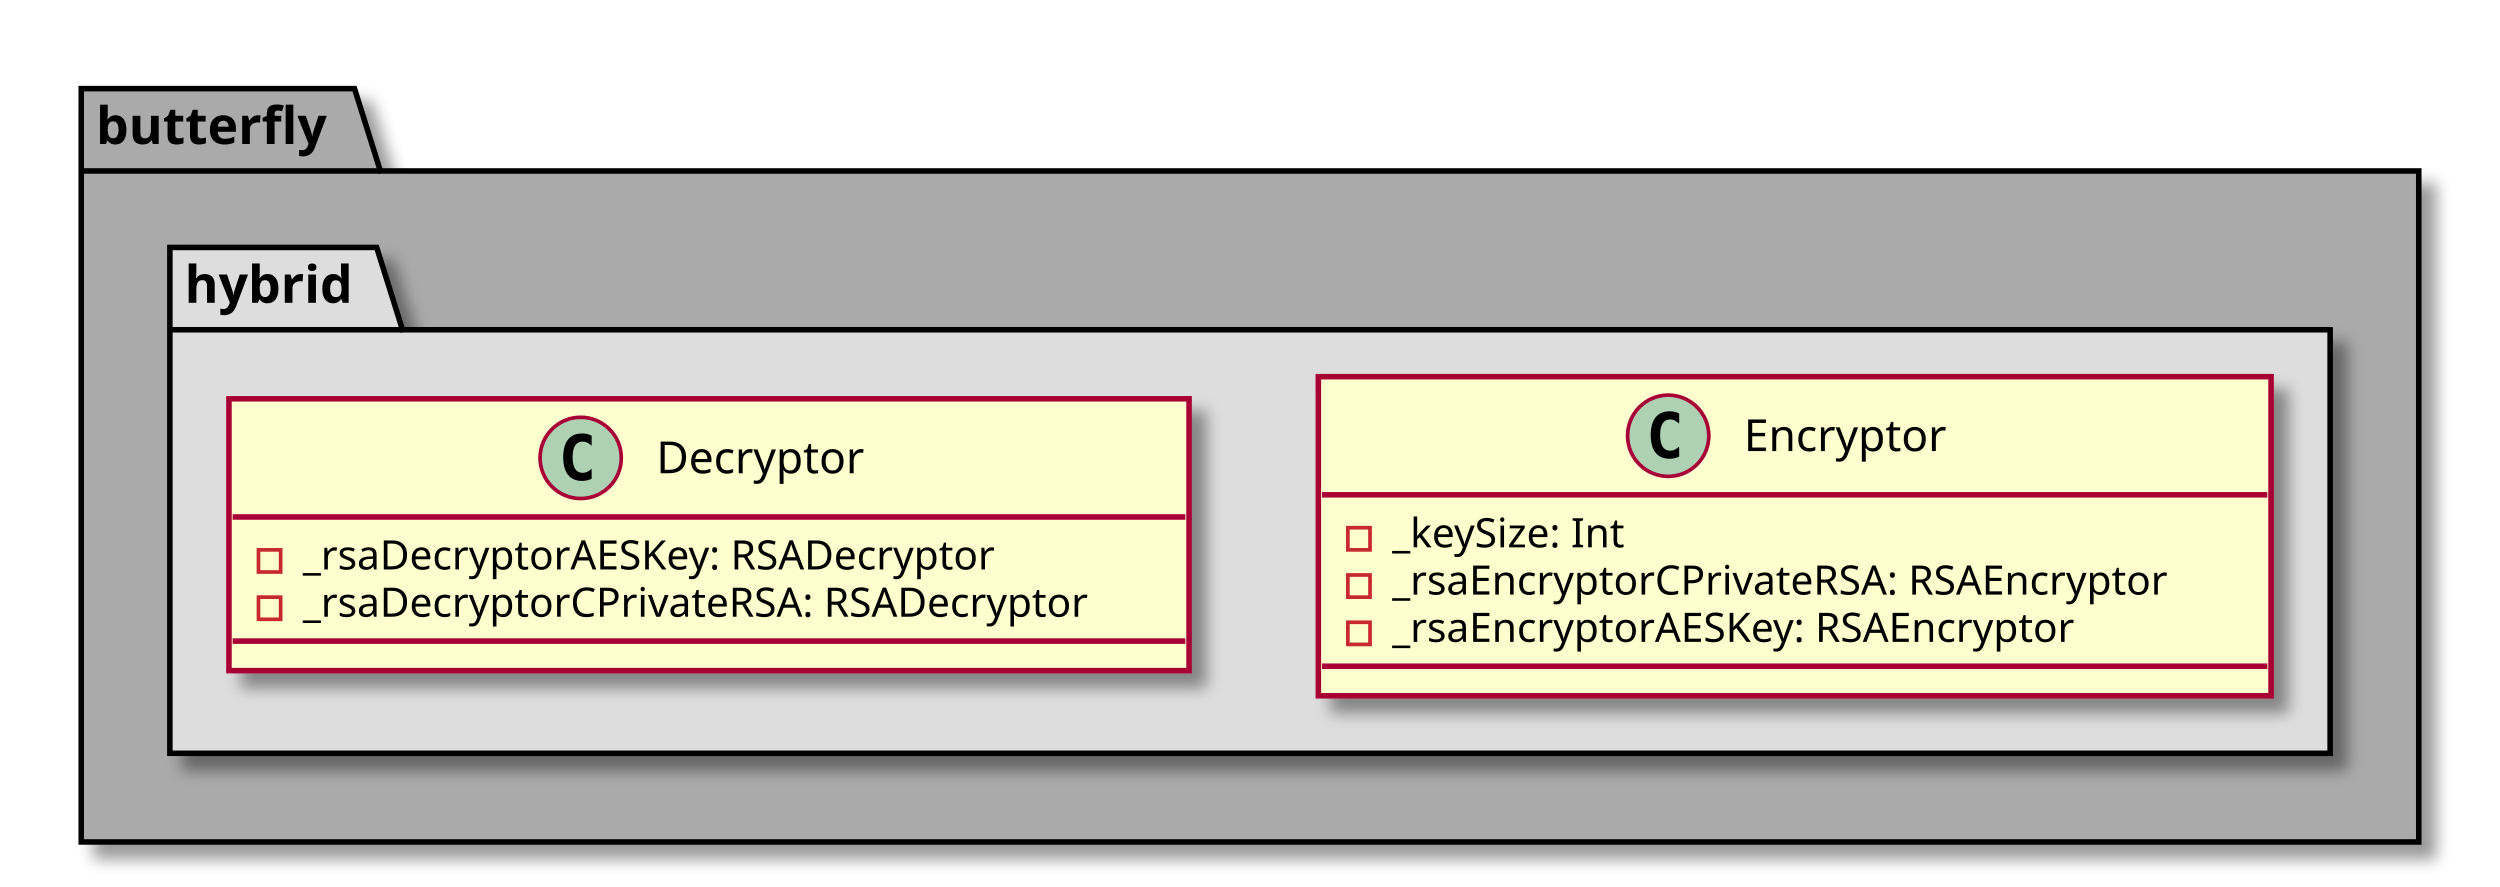
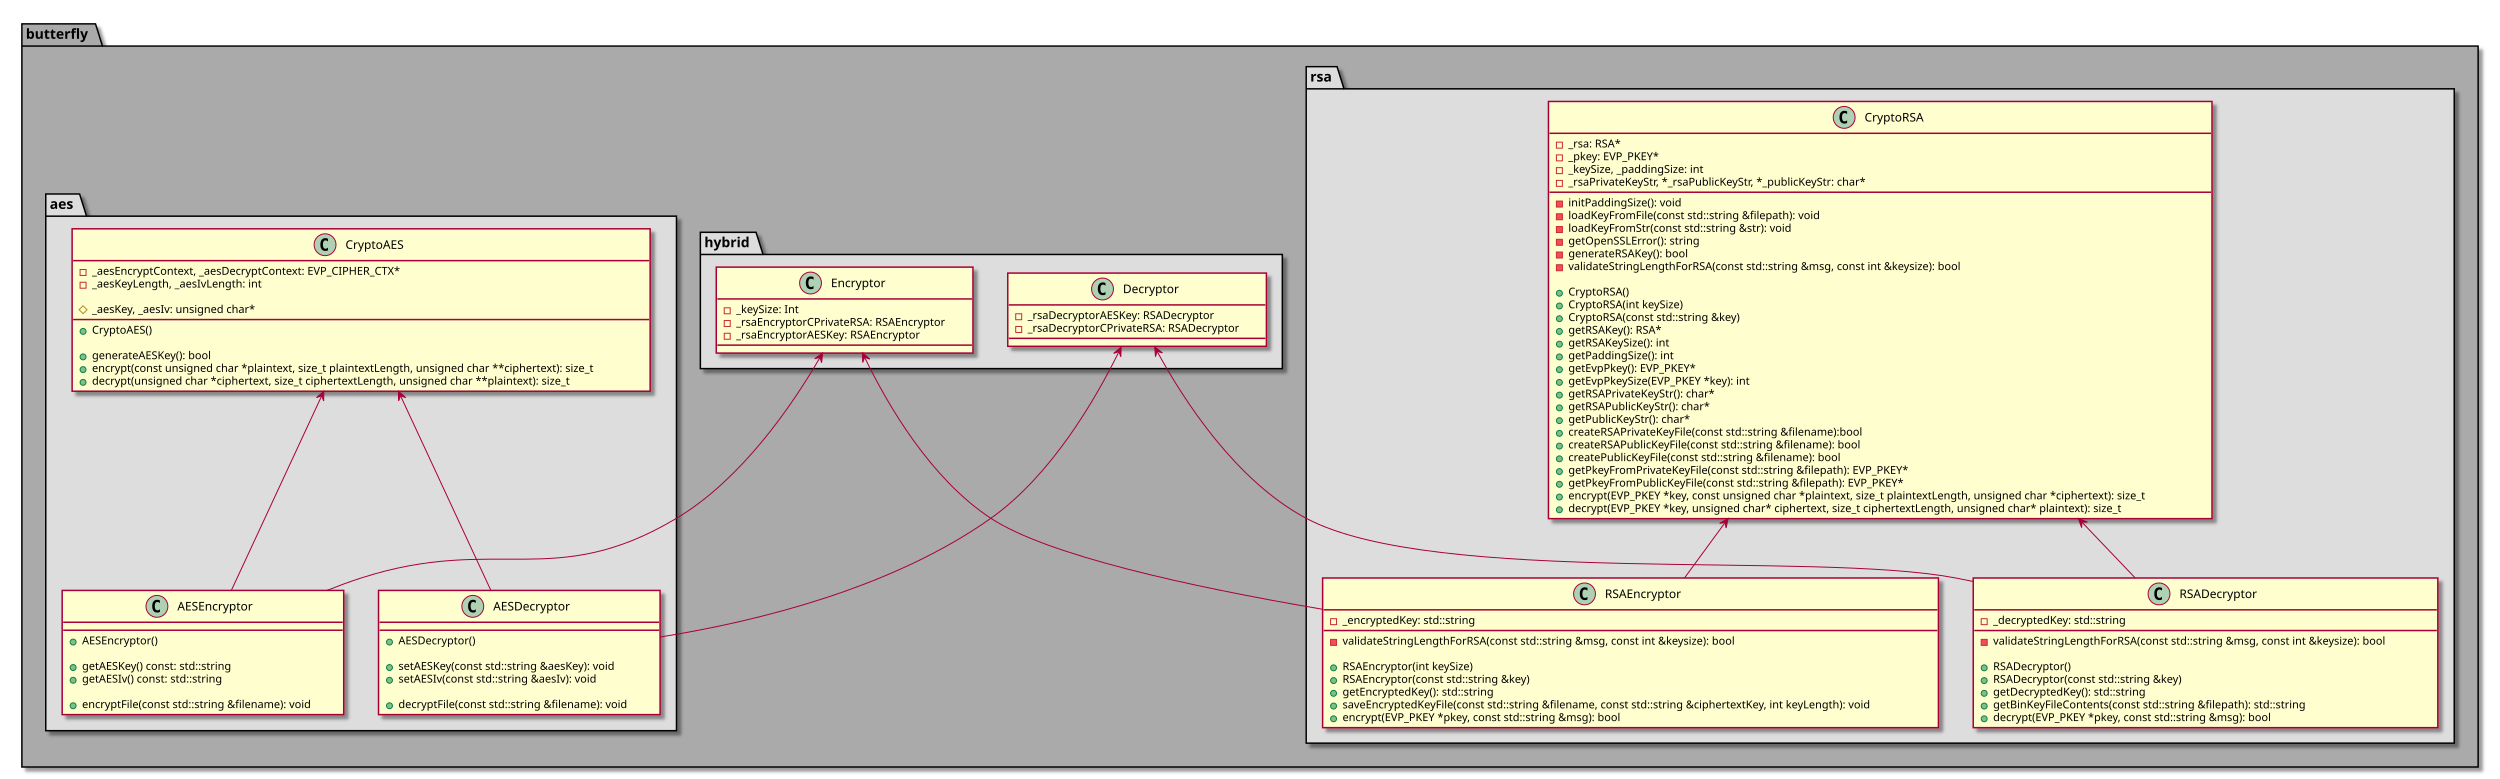
- <svg xmlns="http://www.w3.org/2000/svg" contentScriptType="application/ecmascript" contentStyleType="text/css" height="240px" preserveAspectRatio="none" style="width:677px;height:240px;" version="1.1" viewBox="0 0 677 240" width="677px" zoomAndPan="magnify">
+ <svg xmlns="http://www.w3.org/2000/svg" contentScriptType="application/ecmascript" contentStyleType="text/css" height="783px" preserveAspectRatio="none" style="width:2513px;height:783px;" version="1.1" viewBox="0 0 2513 783" width="2513px" zoomAndPan="magnify">
  <defs>
-     <filter height="300%" id="f1mdgdk3grt9b2" width="300%" x="-1" y="-1">
+     <filter height="300%" id="fi677gu3cp381" width="300%" x="-1" y="-1">
      <feGaussianBlur result="blurOut" stdDeviation="2.0" />
      <feColorMatrix in="blurOut" result="blurOut2" type="matrix" values="0 0 0 0 0 0 0 0 0 0 0 0 0 0 0 0 0 0 .4 0" />
      <feOffset dx="4.0" dy="4.0" in="blurOut2" result="blurOut3" />
      <feBlend in="SourceGraphic" in2="blurOut3" mode="normal" />
    </filter>
  </defs>
  <g>
-     <polygon fill="#AAAAAA" filter="url(#f1mdgdk3grt9b2)" points="22,24,96,24,103,46.297,655,46.297,655,228,22,228,22,24" style="stroke: #000000; stroke-width: 1.5;" />
+     <polygon fill="#AAAAAA" filter="url(#fi677gu3cp381)" points="22,24,96,24,103,46.297,2491,46.297,2491,771,22,771,22,24" style="stroke: #000000; stroke-width: 1.5;" />
    <line style="stroke: #000000; stroke-width: 1.5;" x1="22" x2="103" y1="46.297" y2="46.297" />
    <text fill="#000000" font-family="sans-serif" font-size="14" font-weight="bold" lengthAdjust="spacingAndGlyphs" textLength="68" x="26" y="38.995">butterfly</text>
-     <polygon fill="#DDDDDD" filter="url(#f1mdgdk3grt9b2)" points="46,67,102,67,109,89.297,631,89.297,631,204,46,204,46,67" style="stroke: #000000; stroke-width: 1.5;" />
-     <line style="stroke: #000000; stroke-width: 1.5;" x1="46" x2="109" y1="89.297" y2="89.297" />
-     <text fill="#000000" font-family="sans-serif" font-size="14" font-weight="bold" lengthAdjust="spacingAndGlyphs" textLength="50" x="50" y="81.995">hybrid</text>
-     <rect fill="#FEFECE" filter="url(#f1mdgdk3grt9b2)" height="86.414" id="Encryptor" style="stroke: #A80036; stroke-width: 1.5;" width="258" x="357" y="102" />
-     <ellipse cx="451.75" cy="118" fill="#ADD1B2" rx="11" ry="11" style="stroke: #A80036; stroke-width: 1.0;" />
-     <path d="M454.719,123.641 Q454.141,123.938 453.5,124.078 Q452.859,124.234 452.156,124.234 Q449.656,124.234 448.328,122.594 Q447.016,120.938 447.016,117.812 Q447.016,114.688 448.328,113.031 Q449.656,111.375 452.156,111.375 Q452.859,111.375 453.5,111.531 Q454.156,111.688 454.719,111.984 L454.719,114.703 Q454.094,114.125 453.5,113.859 Q452.906,113.578 452.281,113.578 Q450.938,113.578 450.25,114.656 Q449.562,115.719 449.562,117.812 Q449.562,119.906 450.25,120.984 Q450.938,122.047 452.281,122.047 Q452.906,122.047 453.5,121.781 Q454.094,121.5 454.719,120.922 L454.719,123.641 Z " />
-     <text fill="#000000" font-family="sans-serif" font-size="12" lengthAdjust="spacingAndGlyphs" textLength="60" x="472.25" y="122.154">Encryptor</text>
-     <line style="stroke: #A80036; stroke-width: 1.5;" x1="358" x2="614" y1="134" y2="134" />
-     <rect fill="none" height="6" style="stroke: #C82930; stroke-width: 1.0;" width="6" x="365" y="142.902" />
-     <text fill="#000000" font-family="sans-serif" font-size="11" lengthAdjust="spacingAndGlyphs" textLength="70" x="377" y="148.21">_keySize: Int</text>
-     <rect fill="none" height="6" style="stroke: #C82930; stroke-width: 1.0;" width="6" x="365" y="155.707" />
-     <text fill="#000000" font-family="sans-serif" font-size="11" lengthAdjust="spacingAndGlyphs" textLength="232" x="377" y="161.015">_rsaEncryptorCPrivateRSA: RSAEncryptor</text>
-     <rect fill="none" height="6" style="stroke: #C82930; stroke-width: 1.0;" width="6" x="365" y="168.512" />
-     <text fill="#000000" font-family="sans-serif" font-size="11" lengthAdjust="spacingAndGlyphs" textLength="205" x="377" y="173.82">_rsaEncryptorAESKey: RSAEncryptor</text>
-     <line style="stroke: #A80036; stroke-width: 1.5;" x1="358" x2="614" y1="180.414" y2="180.414" />
-     <rect fill="#FEFECE" filter="url(#f1mdgdk3grt9b2)" height="73.609" id="Decryptor" style="stroke: #A80036; stroke-width: 1.5;" width="260" x="62" y="108" />
-     <ellipse cx="157.25" cy="124" fill="#ADD1B2" rx="11" ry="11" style="stroke: #A80036; stroke-width: 1.0;" />
-     <path d="M160.219,129.641 Q159.641,129.938 159,130.078 Q158.359,130.234 157.656,130.234 Q155.156,130.234 153.828,128.594 Q152.516,126.938 152.516,123.812 Q152.516,120.688 153.828,119.031 Q155.156,117.375 157.656,117.375 Q158.359,117.375 159,117.531 Q159.656,117.688 160.219,117.984 L160.219,120.703 Q159.594,120.125 159,119.859 Q158.406,119.578 157.781,119.578 Q156.438,119.578 155.75,120.656 Q155.062,121.719 155.062,123.812 Q155.062,125.906 155.75,126.984 Q156.438,128.047 157.781,128.047 Q158.406,128.047 159,127.781 Q159.594,127.5 160.219,126.922 L160.219,129.641 Z " />
-     <text fill="#000000" font-family="sans-serif" font-size="12" lengthAdjust="spacingAndGlyphs" textLength="61" x="177.75" y="128.154">Decryptor</text>
-     <line style="stroke: #A80036; stroke-width: 1.5;" x1="63" x2="321" y1="140" y2="140" />
-     <rect fill="none" height="6" style="stroke: #C82930; stroke-width: 1.0;" width="6" x="70" y="148.902" />
-     <text fill="#000000" font-family="sans-serif" font-size="11" lengthAdjust="spacingAndGlyphs" textLength="207" x="82" y="154.21">_rsaDecryptorAESKey: RSADecryptor</text>
-     <rect fill="none" height="6" style="stroke: #C82930; stroke-width: 1.0;" width="6" x="70" y="161.707" />
-     <text fill="#000000" font-family="sans-serif" font-size="11" lengthAdjust="spacingAndGlyphs" textLength="234" x="82" y="167.015">_rsaDecryptorCPrivateRSA: RSADecryptor</text>
-     <line style="stroke: #A80036; stroke-width: 1.5;" x1="63" x2="321" y1="173.609" y2="173.609" />
+     <polygon fill="#DDDDDD" filter="url(#fi677gu3cp381)" points="46,195,80,195,87,217.297,680,217.297,680,734.5,46,734.5,46,195" style="stroke: #000000; stroke-width: 1.5;" />
+     <line style="stroke: #000000; stroke-width: 1.5;" x1="46" x2="87" y1="217.297" y2="217.297" />
+     <text fill="#000000" font-family="sans-serif" font-size="14" font-weight="bold" lengthAdjust="spacingAndGlyphs" textLength="28" x="50" y="209.995">aes</text>
+     <polygon fill="#DDDDDD" filter="url(#fi677gu3cp381)" points="1313,67,1344,67,1351,89.297,2467,89.297,2467,747,1313,747,1313,67" style="stroke: #000000; stroke-width: 1.5;" />
+     <line style="stroke: #000000; stroke-width: 1.5;" x1="1313" x2="1351" y1="89.297" y2="89.297" />
+     <text fill="#000000" font-family="sans-serif" font-size="14" font-weight="bold" lengthAdjust="spacingAndGlyphs" textLength="25" x="1317" y="81.995">rsa</text>
+     <polygon fill="#DDDDDD" filter="url(#fi677gu3cp381)" points="704,233.5,760,233.5,767,255.797,1289,255.797,1289,370.5,704,370.5,704,233.5" style="stroke: #000000; stroke-width: 1.5;" />
+     <line style="stroke: #000000; stroke-width: 1.5;" x1="704" x2="767" y1="255.797" y2="255.797" />
+     <text fill="#000000" font-family="sans-serif" font-size="14" font-weight="bold" lengthAdjust="spacingAndGlyphs" textLength="50" x="708" y="248.495">hybrid</text>
+     <rect fill="#FEFECE" filter="url(#fi677gu3cp381)" height="163.242" id="CryptoAES" style="stroke: #A80036; stroke-width: 1.5;" width="581" x="72.5" y="230" />
+     <ellipse cx="326.75" cy="246" fill="#ADD1B2" rx="11" ry="11" style="stroke: #A80036; stroke-width: 1.0;" />
+     <path d="M329.719,251.641 Q329.141,251.938 328.5,252.078 Q327.859,252.234 327.156,252.234 Q324.656,252.234 323.328,250.594 Q322.016,248.938 322.016,245.812 Q322.016,242.688 323.328,241.031 Q324.656,239.375 327.156,239.375 Q327.859,239.375 328.5,239.531 Q329.156,239.688 329.719,239.984 L329.719,242.703 Q329.094,242.125 328.5,241.859 Q327.906,241.578 327.281,241.578 Q325.938,241.578 325.25,242.656 Q324.562,243.719 324.562,245.812 Q324.562,247.906 325.25,248.984 Q325.938,250.047 327.281,250.047 Q327.906,250.047 328.5,249.781 Q329.094,249.5 329.719,248.922 L329.719,251.641 Z " />
+     <text fill="#000000" font-family="sans-serif" font-size="12" lengthAdjust="spacingAndGlyphs" textLength="64" x="347.25" y="250.154">CryptoAES</text>
+     <line style="stroke: #A80036; stroke-width: 1.5;" x1="73.5" x2="652.5" y1="262" y2="262" />
+     <rect fill="none" height="6" style="stroke: #C82930; stroke-width: 1.0;" width="6" x="80.5" y="270.902" />
+     <text fill="#000000" font-family="sans-serif" font-size="11" lengthAdjust="spacingAndGlyphs" textLength="342" x="92.5" y="276.21">_aesEncryptContext, _aesDecryptContext: EVP_CIPHER_CTX*</text>
+     <rect fill="none" height="6" style="stroke: #C82930; stroke-width: 1.0;" width="6" x="80.5" y="283.707" />
+     <text fill="#000000" font-family="sans-serif" font-size="11" lengthAdjust="spacingAndGlyphs" textLength="189" x="92.5" y="289.015">_aesKeyLength, _aesIvLength: int</text>
+     <text fill="#000000" font-family="sans-serif" font-size="11" lengthAdjust="spacingAndGlyphs" textLength="0" x="96.5" y="301.82" />
+     <polygon fill="none" points="83.5,307.316,87.5,311.316,83.5,315.316,79.5,311.316" style="stroke: #B38D22; stroke-width: 1.0;" />
+     <text fill="#000000" font-family="sans-serif" font-size="11" lengthAdjust="spacingAndGlyphs" textLength="186" x="92.5" y="314.625">_aesKey, _aesIv: unsigned char*</text>
+     <line style="stroke: #A80036; stroke-width: 1.5;" x1="73.5" x2="652.5" y1="321.219" y2="321.219" />
+     <ellipse cx="83.5" cy="333.121" fill="#84BE84" rx="3" ry="3" style="stroke: #038048; stroke-width: 1.0;" />
+     <text fill="#000000" font-family="sans-serif" font-size="11" lengthAdjust="spacingAndGlyphs" textLength="67" x="92.5" y="335.429">CryptoAES()</text>
+     <text fill="#000000" font-family="sans-serif" font-size="11" lengthAdjust="spacingAndGlyphs" textLength="0" x="96.5" y="348.234" />
+     <ellipse cx="83.5" cy="358.731" fill="#84BE84" rx="3" ry="3" style="stroke: #038048; stroke-width: 1.0;" />
+     <text fill="#000000" font-family="sans-serif" font-size="11" lengthAdjust="spacingAndGlyphs" textLength="133" x="92.5" y="361.039">generateAESKey(): bool</text>
+     <ellipse cx="83.5" cy="371.535" fill="#84BE84" rx="3" ry="3" style="stroke: #038048; stroke-width: 1.0;" />
+     <text fill="#000000" font-family="sans-serif" font-size="11" lengthAdjust="spacingAndGlyphs" textLength="555" x="92.5" y="373.843">encrypt(const unsigned char *plaintext, size_t plaintextLength, unsigned char **ciphertext): size_t</text>
+     <ellipse cx="83.5" cy="384.34" fill="#84BE84" rx="3" ry="3" style="stroke: #038048; stroke-width: 1.0;" />
+     <text fill="#000000" font-family="sans-serif" font-size="11" lengthAdjust="spacingAndGlyphs" textLength="528" x="92.5" y="386.648">decrypt(unsigned char *ciphertext, size_t ciphertextLength, unsigned char **plaintext): size_t</text>
+     <rect fill="#FEFECE" filter="url(#fi677gu3cp381)" height="124.828" id="AESEncryptor" style="stroke: #A80036; stroke-width: 1.5;" width="283" x="62.5" y="593.5" />
+     <ellipse cx="157.75" cy="609.5" fill="#ADD1B2" rx="11" ry="11" style="stroke: #A80036; stroke-width: 1.0;" />
+     <path d="M160.719,615.141 Q160.141,615.438 159.5,615.578 Q158.859,615.734 158.156,615.734 Q155.656,615.734 154.328,614.094 Q153.016,612.438 153.016,609.312 Q153.016,606.188 154.328,604.531 Q155.656,602.875 158.156,602.875 Q158.859,602.875 159.5,603.031 Q160.156,603.188 160.719,603.484 L160.719,606.203 Q160.094,605.625 159.5,605.359 Q158.906,605.078 158.281,605.078 Q156.938,605.078 156.25,606.156 Q155.562,607.219 155.562,609.312 Q155.562,611.406 156.25,612.484 Q156.938,613.547 158.281,613.547 Q158.906,613.547 159.5,613.281 Q160.094,613 160.719,612.422 L160.719,615.141 Z " />
+     <text fill="#000000" font-family="sans-serif" font-size="12" lengthAdjust="spacingAndGlyphs" textLength="84" x="178.25" y="613.654">AESEncryptor</text>
+     <line style="stroke: #A80036; stroke-width: 1.5;" x1="63.5" x2="344.5" y1="625.5" y2="625.5" />
+     <line style="stroke: #A80036; stroke-width: 1.5;" x1="63.5" x2="344.5" y1="633.5" y2="633.5" />
+     <ellipse cx="73.5" cy="645.402" fill="#84BE84" rx="3" ry="3" style="stroke: #038048; stroke-width: 1.0;" />
+     <text fill="#000000" font-family="sans-serif" font-size="11" lengthAdjust="spacingAndGlyphs" textLength="84" x="82.5" y="647.71">AESEncryptor()</text>
+     <text fill="#000000" font-family="sans-serif" font-size="11" lengthAdjust="spacingAndGlyphs" textLength="0" x="86.5" y="660.515" />
+     <ellipse cx="73.5" cy="671.012" fill="#84BE84" rx="3" ry="3" style="stroke: #038048; stroke-width: 1.0;" />
+     <text fill="#000000" font-family="sans-serif" font-size="11" lengthAdjust="spacingAndGlyphs" textLength="170" x="82.5" y="673.32">getAESKey() const: std::string</text>
+     <ellipse cx="73.5" cy="683.816" fill="#84BE84" rx="3" ry="3" style="stroke: #038048; stroke-width: 1.0;" />
+     <text fill="#000000" font-family="sans-serif" font-size="11" lengthAdjust="spacingAndGlyphs" textLength="159" x="82.5" y="686.125">getAESIv() const: std::string</text>
+     <text fill="#000000" font-family="sans-serif" font-size="11" lengthAdjust="spacingAndGlyphs" textLength="0" x="86.5" y="698.929" />
+     <ellipse cx="73.5" cy="709.426" fill="#84BE84" rx="3" ry="3" style="stroke: #038048; stroke-width: 1.0;" />
+     <text fill="#000000" font-family="sans-serif" font-size="11" lengthAdjust="spacingAndGlyphs" textLength="257" x="82.5" y="711.734">encryptFile(const std::string &amp;filename): void</text>
+     <rect fill="#FEFECE" filter="url(#fi677gu3cp381)" height="124.828" id="AESDecryptor" style="stroke: #A80036; stroke-width: 1.5;" width="283" x="380.5" y="593.5" />
+     <ellipse cx="475.25" cy="609.5" fill="#ADD1B2" rx="11" ry="11" style="stroke: #A80036; stroke-width: 1.0;" />
+     <path d="M478.219,615.141 Q477.641,615.438 477,615.578 Q476.359,615.734 475.656,615.734 Q473.156,615.734 471.828,614.094 Q470.516,612.438 470.516,609.312 Q470.516,606.188 471.828,604.531 Q473.156,602.875 475.656,602.875 Q476.359,602.875 477,603.031 Q477.656,603.188 478.219,603.484 L478.219,606.203 Q477.594,605.625 477,605.359 Q476.406,605.078 475.781,605.078 Q474.438,605.078 473.75,606.156 Q473.062,607.219 473.062,609.312 Q473.062,611.406 473.75,612.484 Q474.438,613.547 475.781,613.547 Q476.406,613.547 477,613.281 Q477.594,613 478.219,612.422 L478.219,615.141 Z " />
+     <text fill="#000000" font-family="sans-serif" font-size="12" lengthAdjust="spacingAndGlyphs" textLength="85" x="495.75" y="613.654">AESDecryptor</text>
+     <line style="stroke: #A80036; stroke-width: 1.5;" x1="381.5" x2="662.5" y1="625.5" y2="625.5" />
+     <line style="stroke: #A80036; stroke-width: 1.5;" x1="381.5" x2="662.5" y1="633.5" y2="633.5" />
+     <ellipse cx="391.5" cy="645.402" fill="#84BE84" rx="3" ry="3" style="stroke: #038048; stroke-width: 1.0;" />
+     <text fill="#000000" font-family="sans-serif" font-size="11" lengthAdjust="spacingAndGlyphs" textLength="85" x="400.5" y="647.71">AESDecryptor()</text>
+     <text fill="#000000" font-family="sans-serif" font-size="11" lengthAdjust="spacingAndGlyphs" textLength="0" x="404.5" y="660.515" />
+     <ellipse cx="391.5" cy="671.012" fill="#84BE84" rx="3" ry="3" style="stroke: #038048; stroke-width: 1.0;" />
+     <text fill="#000000" font-family="sans-serif" font-size="11" lengthAdjust="spacingAndGlyphs" textLength="248" x="400.5" y="673.32">setAESKey(const std::string &amp;aesKey): void</text>
+     <ellipse cx="391.5" cy="683.816" fill="#84BE84" rx="3" ry="3" style="stroke: #038048; stroke-width: 1.0;" />
+     <text fill="#000000" font-family="sans-serif" font-size="11" lengthAdjust="spacingAndGlyphs" textLength="226" x="400.5" y="686.125">setAESIv(const std::string &amp;aesIv): void</text>
+     <text fill="#000000" font-family="sans-serif" font-size="11" lengthAdjust="spacingAndGlyphs" textLength="0" x="404.5" y="698.929" />
+     <ellipse cx="391.5" cy="709.426" fill="#84BE84" rx="3" ry="3" style="stroke: #038048; stroke-width: 1.0;" />
+     <text fill="#000000" font-family="sans-serif" font-size="11" lengthAdjust="spacingAndGlyphs" textLength="257" x="400.5" y="711.734">decryptFile(const std::string &amp;filename): void</text>
+     <rect fill="#FEFECE" filter="url(#fi677gu3cp381)" height="419.336" id="CryptoRSA" style="stroke: #A80036; stroke-width: 1.5;" width="667" x="1556.5" y="102" />
+     <ellipse cx="1853.75" cy="118" fill="#ADD1B2" rx="11" ry="11" style="stroke: #A80036; stroke-width: 1.0;" />
+     <path d="M1856.719,123.641 Q1856.141,123.938 1855.5,124.078 Q1854.859,124.234 1854.156,124.234 Q1851.656,124.234 1850.328,122.594 Q1849.016,120.938 1849.016,117.812 Q1849.016,114.688 1850.328,113.031 Q1851.656,111.375 1854.156,111.375 Q1854.859,111.375 1855.5,111.531 Q1856.156,111.688 1856.719,111.984 L1856.719,114.703 Q1856.094,114.125 1855.5,113.859 Q1854.906,113.578 1854.281,113.578 Q1852.938,113.578 1852.25,114.656 Q1851.562,115.719 1851.562,117.812 Q1851.562,119.906 1852.25,120.984 Q1852.938,122.047 1854.281,122.047 Q1854.906,122.047 1855.5,121.781 Q1856.094,121.5 1856.719,120.922 L1856.719,123.641 Z " />
+     <text fill="#000000" font-family="sans-serif" font-size="12" lengthAdjust="spacingAndGlyphs" textLength="64" x="1874.25" y="122.154">CryptoRSA</text>
+     <line style="stroke: #A80036; stroke-width: 1.5;" x1="1557.5" x2="2222.5" y1="134" y2="134" />
+     <rect fill="none" height="6" style="stroke: #C82930; stroke-width: 1.0;" width="6" x="1564.5" y="142.902" />
+     <text fill="#000000" font-family="sans-serif" font-size="11" lengthAdjust="spacingAndGlyphs" textLength="61" x="1576.5" y="148.21">_rsa: RSA*</text>
+     <rect fill="none" height="6" style="stroke: #C82930; stroke-width: 1.0;" width="6" x="1564.5" y="155.707" />
+     <text fill="#000000" font-family="sans-serif" font-size="11" lengthAdjust="spacingAndGlyphs" textLength="101" x="1576.5" y="161.015">_pkey: EVP_PKEY*</text>
+     <rect fill="none" height="6" style="stroke: #C82930; stroke-width: 1.0;" width="6" x="1564.5" y="168.512" />
+     <text fill="#000000" font-family="sans-serif" font-size="11" lengthAdjust="spacingAndGlyphs" textLength="152" x="1576.5" y="173.82">_keySize, _paddingSize: int</text>
+     <rect fill="none" height="6" style="stroke: #C82930; stroke-width: 1.0;" width="6" x="1564.5" y="181.316" />
+     <text fill="#000000" font-family="sans-serif" font-size="11" lengthAdjust="spacingAndGlyphs" textLength="339" x="1576.5" y="186.625">_rsaPrivateKeyStr, *_rsaPublicKeyStr, *_publicKeyStr: char*</text>
+     <line style="stroke: #A80036; stroke-width: 1.5;" x1="1557.5" x2="2222.5" y1="193.219" y2="193.219" />
+     <rect fill="#F24D5C" height="6" style="stroke: #C82930; stroke-width: 1.0;" width="6" x="1564.5" y="202.121" />
+     <text fill="#000000" font-family="sans-serif" font-size="11" lengthAdjust="spacingAndGlyphs" textLength="124" x="1576.5" y="207.429">initPaddingSize(): void</text>
+     <rect fill="#F24D5C" height="6" style="stroke: #C82930; stroke-width: 1.0;" width="6" x="1564.5" y="214.926" />
+     <text fill="#000000" font-family="sans-serif" font-size="11" lengthAdjust="spacingAndGlyphs" textLength="281" x="1576.5" y="220.234">loadKeyFromFile(const std::string &amp;filepath): void</text>
+     <rect fill="#F24D5C" height="6" style="stroke: #C82930; stroke-width: 1.0;" width="6" x="1564.5" y="227.731" />
+     <text fill="#000000" font-family="sans-serif" font-size="11" lengthAdjust="spacingAndGlyphs" textLength="253" x="1576.5" y="233.039">loadKeyFromStr(const std::string &amp;str): void</text>
+     <rect fill="#F24D5C" height="6" style="stroke: #C82930; stroke-width: 1.0;" width="6" x="1564.5" y="240.535" />
+     <text fill="#000000" font-family="sans-serif" font-size="11" lengthAdjust="spacingAndGlyphs" textLength="148" x="1576.5" y="245.843">getOpenSSLError(): string</text>
+     <rect fill="#F24D5C" height="6" style="stroke: #C82930; stroke-width: 1.0;" width="6" x="1564.5" y="253.34" />
+     <text fill="#000000" font-family="sans-serif" font-size="11" lengthAdjust="spacingAndGlyphs" textLength="133" x="1576.5" y="258.648">generateRSAKey(): bool</text>
+     <rect fill="#F24D5C" height="6" style="stroke: #C82930; stroke-width: 1.0;" width="6" x="1564.5" y="266.144" />
+     <text fill="#000000" font-family="sans-serif" font-size="11" lengthAdjust="spacingAndGlyphs" textLength="441" x="1576.5" y="271.453">validateStringLengthForRSA(const std::string &amp;msg, const int &amp;keysize): bool</text>
+     <text fill="#000000" font-family="sans-serif" font-size="11" lengthAdjust="spacingAndGlyphs" textLength="0" x="1580.5" y="284.257" />
+     <ellipse cx="1567.5" cy="294.754" fill="#84BE84" rx="3" ry="3" style="stroke: #038048; stroke-width: 1.0;" />
+     <text fill="#000000" font-family="sans-serif" font-size="11" lengthAdjust="spacingAndGlyphs" textLength="67" x="1576.5" y="297.062">CryptoRSA()</text>
+     <ellipse cx="1567.5" cy="307.559" fill="#84BE84" rx="3" ry="3" style="stroke: #038048; stroke-width: 1.0;" />
+     <text fill="#000000" font-family="sans-serif" font-size="11" lengthAdjust="spacingAndGlyphs" textLength="127" x="1576.5" y="309.867">CryptoRSA(int keySize)</text>
+     <ellipse cx="1567.5" cy="320.363" fill="#84BE84" rx="3" ry="3" style="stroke: #038048; stroke-width: 1.0;" />
+     <text fill="#000000" font-family="sans-serif" font-size="11" lengthAdjust="spacingAndGlyphs" textLength="194" x="1576.5" y="322.671">CryptoRSA(const std::string &amp;key)</text>
+     <ellipse cx="1567.5" cy="333.168" fill="#84BE84" rx="3" ry="3" style="stroke: #038048; stroke-width: 1.0;" />
+     <text fill="#000000" font-family="sans-serif" font-size="11" lengthAdjust="spacingAndGlyphs" textLength="104" x="1576.5" y="335.476">getRSAKey(): RSA*</text>
+     <ellipse cx="1567.5" cy="345.973" fill="#84BE84" rx="3" ry="3" style="stroke: #038048; stroke-width: 1.0;" />
+     <text fill="#000000" font-family="sans-serif" font-size="11" lengthAdjust="spacingAndGlyphs" textLength="113" x="1576.5" y="348.281">getRSAKeySize(): int</text>
+     <ellipse cx="1567.5" cy="358.777" fill="#84BE84" rx="3" ry="3" style="stroke: #038048; stroke-width: 1.0;" />
+     <text fill="#000000" font-family="sans-serif" font-size="11" lengthAdjust="spacingAndGlyphs" textLength="116" x="1576.5" y="361.085">getPaddingSize(): int</text>
+     <ellipse cx="1567.5" cy="371.582" fill="#84BE84" rx="3" ry="3" style="stroke: #038048; stroke-width: 1.0;" />
+     <text fill="#000000" font-family="sans-serif" font-size="11" lengthAdjust="spacingAndGlyphs" textLength="141" x="1576.5" y="373.89">getEvpPkey(): EVP_PKEY*</text>
+     <ellipse cx="1567.5" cy="384.387" fill="#84BE84" rx="3" ry="3" style="stroke: #038048; stroke-width: 1.0;" />
+     <text fill="#000000" font-family="sans-serif" font-size="11" lengthAdjust="spacingAndGlyphs" textLength="201" x="1576.5" y="386.695">getEvpPkeySize(EVP_PKEY *key): int</text>
+     <ellipse cx="1567.5" cy="397.191" fill="#84BE84" rx="3" ry="3" style="stroke: #038048; stroke-width: 1.0;" />
+     <text fill="#000000" font-family="sans-serif" font-size="11" lengthAdjust="spacingAndGlyphs" textLength="163" x="1576.5" y="399.5">getRSAPrivateKeyStr(): char*</text>
+     <ellipse cx="1567.5" cy="409.996" fill="#84BE84" rx="3" ry="3" style="stroke: #038048; stroke-width: 1.0;" />
+     <text fill="#000000" font-family="sans-serif" font-size="11" lengthAdjust="spacingAndGlyphs" textLength="157" x="1576.5" y="412.304">getRSAPublicKeyStr(): char*</text>
+     <ellipse cx="1567.5" cy="422.801" fill="#84BE84" rx="3" ry="3" style="stroke: #038048; stroke-width: 1.0;" />
+     <text fill="#000000" font-family="sans-serif" font-size="11" lengthAdjust="spacingAndGlyphs" textLength="135" x="1576.5" y="425.109">getPublicKeyStr(): char*</text>
+     <ellipse cx="1567.5" cy="435.606" fill="#84BE84" rx="3" ry="3" style="stroke: #038048; stroke-width: 1.0;" />
+     <text fill="#000000" font-family="sans-serif" font-size="11" lengthAdjust="spacingAndGlyphs" textLength="329" x="1576.5" y="437.914">createRSAPrivateKeyFile(const std::string &amp;filename):bool</text>
+     <ellipse cx="1567.5" cy="448.41" fill="#84BE84" rx="3" ry="3" style="stroke: #038048; stroke-width: 1.0;" />
+     <text fill="#000000" font-family="sans-serif" font-size="11" lengthAdjust="spacingAndGlyphs" textLength="327" x="1576.5" y="450.718">createRSAPublicKeyFile(const std::string &amp;filename): bool</text>
+     <ellipse cx="1567.5" cy="461.215" fill="#84BE84" rx="3" ry="3" style="stroke: #038048; stroke-width: 1.0;" />
+     <text fill="#000000" font-family="sans-serif" font-size="11" lengthAdjust="spacingAndGlyphs" textLength="305" x="1576.5" y="463.523">createPublicKeyFile(const std::string &amp;filename): bool</text>
+     <ellipse cx="1567.5" cy="474.019" fill="#84BE84" rx="3" ry="3" style="stroke: #038048; stroke-width: 1.0;" />
+     <text fill="#000000" font-family="sans-serif" font-size="11" lengthAdjust="spacingAndGlyphs" textLength="378" x="1576.5" y="476.328">getPkeyFromPrivateKeyFile(const std::string &amp;filepath): EVP_PKEY*</text>
+     <ellipse cx="1567.5" cy="486.824" fill="#84BE84" rx="3" ry="3" style="stroke: #038048; stroke-width: 1.0;" />
+     <text fill="#000000" font-family="sans-serif" font-size="11" lengthAdjust="spacingAndGlyphs" textLength="372" x="1576.5" y="489.132">getPkeyFromPublicKeyFile(const std::string &amp;filepath): EVP_PKEY*</text>
+     <ellipse cx="1567.5" cy="499.629" fill="#84BE84" rx="3" ry="3" style="stroke: #038048; stroke-width: 1.0;" />
+     <text fill="#000000" font-family="sans-serif" font-size="11" lengthAdjust="spacingAndGlyphs" textLength="641" x="1576.5" y="501.937">encrypt(EVP_PKEY *key, const unsigned char *plaintext, size_t plaintextLength, unsigned char *ciphertext): size_t</text>
+     <ellipse cx="1567.5" cy="512.434" fill="#84BE84" rx="3" ry="3" style="stroke: #038048; stroke-width: 1.0;" />
+     <text fill="#000000" font-family="sans-serif" font-size="11" lengthAdjust="spacingAndGlyphs" textLength="614" x="1576.5" y="514.742">decrypt(EVP_PKEY *key, unsigned char* ciphertext, size_t ciphertextLength, unsigned char* plaintext): size_t</text>
+     <rect fill="#FEFECE" filter="url(#fi677gu3cp381)" height="150.438" id="RSAEncryptor" style="stroke: #A80036; stroke-width: 1.5;" width="619" x="1329.5" y="581" />
+     <ellipse cx="1592.75" cy="597" fill="#ADD1B2" rx="11" ry="11" style="stroke: #A80036; stroke-width: 1.0;" />
+     <path d="M1595.719,602.641 Q1595.141,602.938 1594.5,603.078 Q1593.859,603.234 1593.156,603.234 Q1590.656,603.234 1589.328,601.594 Q1588.016,599.938 1588.016,596.812 Q1588.016,593.688 1589.328,592.031 Q1590.656,590.375 1593.156,590.375 Q1593.859,590.375 1594.5,590.531 Q1595.156,590.688 1595.719,590.984 L1595.719,593.703 Q1595.094,593.125 1594.5,592.859 Q1593.906,592.578 1593.281,592.578 Q1591.938,592.578 1591.25,593.656 Q1590.562,594.719 1590.562,596.812 Q1590.562,598.906 1591.25,599.984 Q1591.938,601.047 1593.281,601.047 Q1593.906,601.047 1594.5,600.781 Q1595.094,600.5 1595.719,599.922 L1595.719,602.641 Z " />
+     <text fill="#000000" font-family="sans-serif" font-size="12" lengthAdjust="spacingAndGlyphs" textLength="84" x="1613.25" y="601.154">RSAEncryptor</text>
+     <line style="stroke: #A80036; stroke-width: 1.5;" x1="1330.5" x2="1947.5" y1="613" y2="613" />
+     <rect fill="none" height="6" style="stroke: #C82930; stroke-width: 1.0;" width="6" x="1337.5" y="621.902" />
+     <text fill="#000000" font-family="sans-serif" font-size="11" lengthAdjust="spacingAndGlyphs" textLength="149" x="1349.5" y="627.21">_encryptedKey: std::string</text>
+     <line style="stroke: #A80036; stroke-width: 1.5;" x1="1330.5" x2="1947.5" y1="633.805" y2="633.805" />
+     <rect fill="#F24D5C" height="6" style="stroke: #C82930; stroke-width: 1.0;" width="6" x="1337.5" y="642.707" />
+     <text fill="#000000" font-family="sans-serif" font-size="11" lengthAdjust="spacingAndGlyphs" textLength="441" x="1349.5" y="648.015">validateStringLengthForRSA(const std::string &amp;msg, const int &amp;keysize): bool</text>
+     <text fill="#000000" font-family="sans-serif" font-size="11" lengthAdjust="spacingAndGlyphs" textLength="0" x="1353.5" y="660.82" />
+     <ellipse cx="1340.5" cy="671.316" fill="#84BE84" rx="3" ry="3" style="stroke: #038048; stroke-width: 1.0;" />
+     <text fill="#000000" font-family="sans-serif" font-size="11" lengthAdjust="spacingAndGlyphs" textLength="144" x="1349.5" y="673.625">RSAEncryptor(int keySize)</text>
+     <ellipse cx="1340.5" cy="684.121" fill="#84BE84" rx="3" ry="3" style="stroke: #038048; stroke-width: 1.0;" />
+     <text fill="#000000" font-family="sans-serif" font-size="11" lengthAdjust="spacingAndGlyphs" textLength="211" x="1349.5" y="686.429">RSAEncryptor(const std::string &amp;key)</text>
+     <ellipse cx="1340.5" cy="696.926" fill="#84BE84" rx="3" ry="3" style="stroke: #038048; stroke-width: 1.0;" />
+     <text fill="#000000" font-family="sans-serif" font-size="11" lengthAdjust="spacingAndGlyphs" textLength="169" x="1349.5" y="699.234">getEncryptedKey(): std::string</text>
+     <ellipse cx="1340.5" cy="709.731" fill="#84BE84" rx="3" ry="3" style="stroke: #038048; stroke-width: 1.0;" />
+     <text fill="#000000" font-family="sans-serif" font-size="11" lengthAdjust="spacingAndGlyphs" textLength="593" x="1349.5" y="712.039">saveEncryptedKeyFile(const std::string &amp;filename, const std::string &amp;ciphertextKey, int keyLength): void</text>
+     <ellipse cx="1340.5" cy="722.535" fill="#84BE84" rx="3" ry="3" style="stroke: #038048; stroke-width: 1.0;" />
+     <text fill="#000000" font-family="sans-serif" font-size="11" lengthAdjust="spacingAndGlyphs" textLength="314" x="1349.5" y="724.843">encrypt(EVP_PKEY *pkey, const std::string &amp;msg): bool</text>
+     <rect fill="#FEFECE" filter="url(#fi677gu3cp381)" height="150.438" id="RSADecryptor" style="stroke: #A80036; stroke-width: 1.5;" width="467" x="1983.5" y="581" />
+     <ellipse cx="2170.25" cy="597" fill="#ADD1B2" rx="11" ry="11" style="stroke: #A80036; stroke-width: 1.0;" />
+     <path d="M2173.219,602.641 Q2172.641,602.938 2172,603.078 Q2171.359,603.234 2170.656,603.234 Q2168.156,603.234 2166.828,601.594 Q2165.516,599.938 2165.516,596.812 Q2165.516,593.688 2166.828,592.031 Q2168.156,590.375 2170.656,590.375 Q2171.359,590.375 2172,590.531 Q2172.656,590.688 2173.219,590.984 L2173.219,593.703 Q2172.594,593.125 2172,592.859 Q2171.406,592.578 2170.781,592.578 Q2169.438,592.578 2168.75,593.656 Q2168.062,594.719 2168.062,596.812 Q2168.062,598.906 2168.75,599.984 Q2169.438,601.047 2170.781,601.047 Q2171.406,601.047 2172,600.781 Q2172.594,600.5 2173.219,599.922 L2173.219,602.641 Z " />
+     <text fill="#000000" font-family="sans-serif" font-size="12" lengthAdjust="spacingAndGlyphs" textLength="85" x="2190.75" y="601.154">RSADecryptor</text>
+     <line style="stroke: #A80036; stroke-width: 1.5;" x1="1984.5" x2="2449.5" y1="613" y2="613" />
+     <rect fill="none" height="6" style="stroke: #C82930; stroke-width: 1.0;" width="6" x="1991.5" y="621.902" />
+     <text fill="#000000" font-family="sans-serif" font-size="11" lengthAdjust="spacingAndGlyphs" textLength="149" x="2003.5" y="627.21">_decryptedKey: std::string</text>
+     <line style="stroke: #A80036; stroke-width: 1.5;" x1="1984.5" x2="2449.5" y1="633.805" y2="633.805" />
+     <rect fill="#F24D5C" height="6" style="stroke: #C82930; stroke-width: 1.0;" width="6" x="1991.5" y="642.707" />
+     <text fill="#000000" font-family="sans-serif" font-size="11" lengthAdjust="spacingAndGlyphs" textLength="441" x="2003.5" y="648.015">validateStringLengthForRSA(const std::string &amp;msg, const int &amp;keysize): bool</text>
+     <text fill="#000000" font-family="sans-serif" font-size="11" lengthAdjust="spacingAndGlyphs" textLength="0" x="2007.5" y="660.82" />
+     <ellipse cx="1994.5" cy="671.316" fill="#84BE84" rx="3" ry="3" style="stroke: #038048; stroke-width: 1.0;" />
+     <text fill="#000000" font-family="sans-serif" font-size="11" lengthAdjust="spacingAndGlyphs" textLength="85" x="2003.5" y="673.625">RSADecryptor()</text>
+     <ellipse cx="1994.5" cy="684.121" fill="#84BE84" rx="3" ry="3" style="stroke: #038048; stroke-width: 1.0;" />
+     <text fill="#000000" font-family="sans-serif" font-size="11" lengthAdjust="spacingAndGlyphs" textLength="212" x="2003.5" y="686.429">RSADecryptor(const std::string &amp;key)</text>
+     <ellipse cx="1994.5" cy="696.926" fill="#84BE84" rx="3" ry="3" style="stroke: #038048; stroke-width: 1.0;" />
+     <text fill="#000000" font-family="sans-serif" font-size="11" lengthAdjust="spacingAndGlyphs" textLength="170" x="2003.5" y="699.234">getDecryptedKey(): std::string</text>
+     <ellipse cx="1994.5" cy="709.731" fill="#84BE84" rx="3" ry="3" style="stroke: #038048; stroke-width: 1.0;" />
+     <text fill="#000000" font-family="sans-serif" font-size="11" lengthAdjust="spacingAndGlyphs" textLength="351" x="2003.5" y="712.039">getBinKeyFileContents(const std::string &amp;filepath): std::string</text>
+     <ellipse cx="1994.5" cy="722.535" fill="#84BE84" rx="3" ry="3" style="stroke: #038048; stroke-width: 1.0;" />
+     <text fill="#000000" font-family="sans-serif" font-size="11" lengthAdjust="spacingAndGlyphs" textLength="314" x="2003.5" y="724.843">decrypt(EVP_PKEY *pkey, const std::string &amp;msg): bool</text>
+     <rect fill="#FEFECE" filter="url(#fi677gu3cp381)" height="86.414" id="Encryptor" style="stroke: #A80036; stroke-width: 1.5;" width="258" x="720" y="268.5" />
+     <ellipse cx="814.75" cy="284.5" fill="#ADD1B2" rx="11" ry="11" style="stroke: #A80036; stroke-width: 1.0;" />
+     <path d="M817.719,290.141 Q817.141,290.438 816.5,290.578 Q815.859,290.734 815.156,290.734 Q812.656,290.734 811.328,289.094 Q810.016,287.438 810.016,284.312 Q810.016,281.188 811.328,279.531 Q812.656,277.875 815.156,277.875 Q815.859,277.875 816.5,278.031 Q817.156,278.188 817.719,278.484 L817.719,281.203 Q817.094,280.625 816.5,280.359 Q815.906,280.078 815.281,280.078 Q813.938,280.078 813.25,281.156 Q812.562,282.219 812.562,284.312 Q812.562,286.406 813.25,287.484 Q813.938,288.547 815.281,288.547 Q815.906,288.547 816.5,288.281 Q817.094,288 817.719,287.422 L817.719,290.141 Z " />
+     <text fill="#000000" font-family="sans-serif" font-size="12" lengthAdjust="spacingAndGlyphs" textLength="60" x="835.25" y="288.654">Encryptor</text>
+     <line style="stroke: #A80036; stroke-width: 1.5;" x1="721" x2="977" y1="300.5" y2="300.5" />
+     <rect fill="none" height="6" style="stroke: #C82930; stroke-width: 1.0;" width="6" x="728" y="309.402" />
+     <text fill="#000000" font-family="sans-serif" font-size="11" lengthAdjust="spacingAndGlyphs" textLength="70" x="740" y="314.71">_keySize: Int</text>
+     <rect fill="none" height="6" style="stroke: #C82930; stroke-width: 1.0;" width="6" x="728" y="322.207" />
+     <text fill="#000000" font-family="sans-serif" font-size="11" lengthAdjust="spacingAndGlyphs" textLength="232" x="740" y="327.515">_rsaEncryptorCPrivateRSA: RSAEncryptor</text>
+     <rect fill="none" height="6" style="stroke: #C82930; stroke-width: 1.0;" width="6" x="728" y="335.012" />
+     <text fill="#000000" font-family="sans-serif" font-size="11" lengthAdjust="spacingAndGlyphs" textLength="205" x="740" y="340.32">_rsaEncryptorAESKey: RSAEncryptor</text>
+     <line style="stroke: #A80036; stroke-width: 1.5;" x1="721" x2="977" y1="346.914" y2="346.914" />
+     <rect fill="#FEFECE" filter="url(#fi677gu3cp381)" height="73.609" id="Decryptor" style="stroke: #A80036; stroke-width: 1.5;" width="260" x="1013" y="274.5" />
+     <ellipse cx="1108.25" cy="290.5" fill="#ADD1B2" rx="11" ry="11" style="stroke: #A80036; stroke-width: 1.0;" />
+     <path d="M1111.219,296.141 Q1110.641,296.438 1110,296.578 Q1109.359,296.734 1108.656,296.734 Q1106.156,296.734 1104.828,295.094 Q1103.516,293.438 1103.516,290.312 Q1103.516,287.188 1104.828,285.531 Q1106.156,283.875 1108.656,283.875 Q1109.359,283.875 1110,284.031 Q1110.656,284.188 1111.219,284.484 L1111.219,287.203 Q1110.594,286.625 1110,286.359 Q1109.406,286.078 1108.781,286.078 Q1107.438,286.078 1106.75,287.156 Q1106.062,288.219 1106.062,290.312 Q1106.062,292.406 1106.75,293.484 Q1107.438,294.547 1108.781,294.547 Q1109.406,294.547 1110,294.281 Q1110.594,294 1111.219,293.422 L1111.219,296.141 Z " />
+     <text fill="#000000" font-family="sans-serif" font-size="12" lengthAdjust="spacingAndGlyphs" textLength="61" x="1128.75" y="294.654">Decryptor</text>
+     <line style="stroke: #A80036; stroke-width: 1.5;" x1="1014" x2="1272" y1="306.5" y2="306.5" />
+     <rect fill="none" height="6" style="stroke: #C82930; stroke-width: 1.0;" width="6" x="1021" y="315.402" />
+     <text fill="#000000" font-family="sans-serif" font-size="11" lengthAdjust="spacingAndGlyphs" textLength="207" x="1033" y="320.71">_rsaDecryptorAESKey: RSADecryptor</text>
+     <rect fill="none" height="6" style="stroke: #C82930; stroke-width: 1.0;" width="6" x="1021" y="328.207" />
+     <text fill="#000000" font-family="sans-serif" font-size="11" lengthAdjust="spacingAndGlyphs" textLength="234" x="1033" y="333.515">_rsaDecryptorCPrivateRSA: RSADecryptor</text>
+     <line style="stroke: #A80036; stroke-width: 1.5;" x1="1014" x2="1272" y1="340.109" y2="340.109" />
+     <path d="M323.34,397.94 C295.16,458.63 257.98,538.73 232.66,593.27 " fill="none" id="CryptoAES-AESEncryptor" style="stroke: #A80036; stroke-width: 1.0;" />
+     <polygon fill="#A80036" points="325.52,393.23,318.088,399.693,323.405,397.761,325.337,403.077,325.52,393.23" style="stroke: #A80036; stroke-width: 1.0;" />
+     <path d="M402.66,397.94 C430.84,458.63 468.02,538.73 493.34,593.27 " fill="none" id="CryptoAES-AESDecryptor" style="stroke: #A80036; stroke-width: 1.0;" />
+     <polygon fill="#A80036" points="400.48,393.23,400.663,403.077,402.595,397.761,407.912,399.693,400.48,393.23" style="stroke: #A80036; stroke-width: 1.0;" />
+     <path d="M1733.85,525.57 C1719.47,545.2 1705.65,564.05 1693.24,580.99 " fill="none" id="CryptoRSA-RSAEncryptor" style="stroke: #A80036; stroke-width: 1.0;" />
+     <polygon fill="#A80036" points="1737.12,521.11,1728.578,526.013,1734.168,525.146,1735.035,530.736,1737.12,521.11" style="stroke: #A80036; stroke-width: 1.0;" />
+     <path d="M2092.96,525.08 C2111.87,544.88 2130.03,563.9 2146.34,580.99 " fill="none" id="CryptoRSA-RSADecryptor" style="stroke: #A80036; stroke-width: 1.0;" />
+     <polygon fill="#A80036" points="2089.17,521.11,2092.481,530.385,2092.619,524.73,2098.274,524.868,2089.17,521.11" style="stroke: #A80036; stroke-width: 1.0;" />
+     <path d="M824.23,359.43 C796.04,407.97 745.3,482 680,521 C556.89,594.52 499.5,537.08 363,581 C351.7,584.64 340.15,588.88 328.69,593.47 " fill="none" id="Encryptor-AESEncryptor" style="stroke: #A80036; stroke-width: 1.0;" />
+     <polygon fill="#A80036" points="826.89,354.81,818.925,360.603,824.389,359.14,825.853,364.604,826.89,354.81" style="stroke: #A80036; stroke-width: 1.0;" />
+     <path d="M869.11,359.16 C892.44,407.47 935.57,481.31 996,521 C1052.3,557.97 1193.54,589.35 1329.36,612.43 " fill="none" id="Encryptor-RSAEncryptor" style="stroke: #A80036; stroke-width: 1.0;" />
+     <polygon fill="#A80036" points="866.92,354.57,867.191,364.415,869.076,359.081,874.409,360.966,866.92,354.57" style="stroke: #A80036; stroke-width: 1.0;" />
+     <path d="M1124.65,353.64 C1101.43,401 1056.98,477.82 996,521 C897.68,590.62 764.03,624.19 663.71,640.31 " fill="none" id="Decryptor-AESDecryptor" style="stroke: #A80036; stroke-width: 1.0;" />
+     <polygon fill="#A80036" points="1126.97,348.86,1119.456,355.227,1124.797,353.363,1126.661,358.704,1126.97,348.86" style="stroke: #A80036; stroke-width: 1.0;" />
+     <path d="M1163.24,353.38 C1190.05,402.61 1242.31,483.37 1313,521 C1441.63,589.48 1822.88,553.6 1966,581 C1971.69,582.09 1977.43,583.25 1983.22,584.48 " fill="none" id="Decryptor-RSADecryptor" style="stroke: #A80036; stroke-width: 1.0;" />
+     <polygon fill="#A80036" points="1160.73,348.71,1161.504,358.528,1163.113,353.106,1168.536,354.715,1160.73,348.71" style="stroke: #A80036; stroke-width: 1.0;" />
  </g>
</svg>
